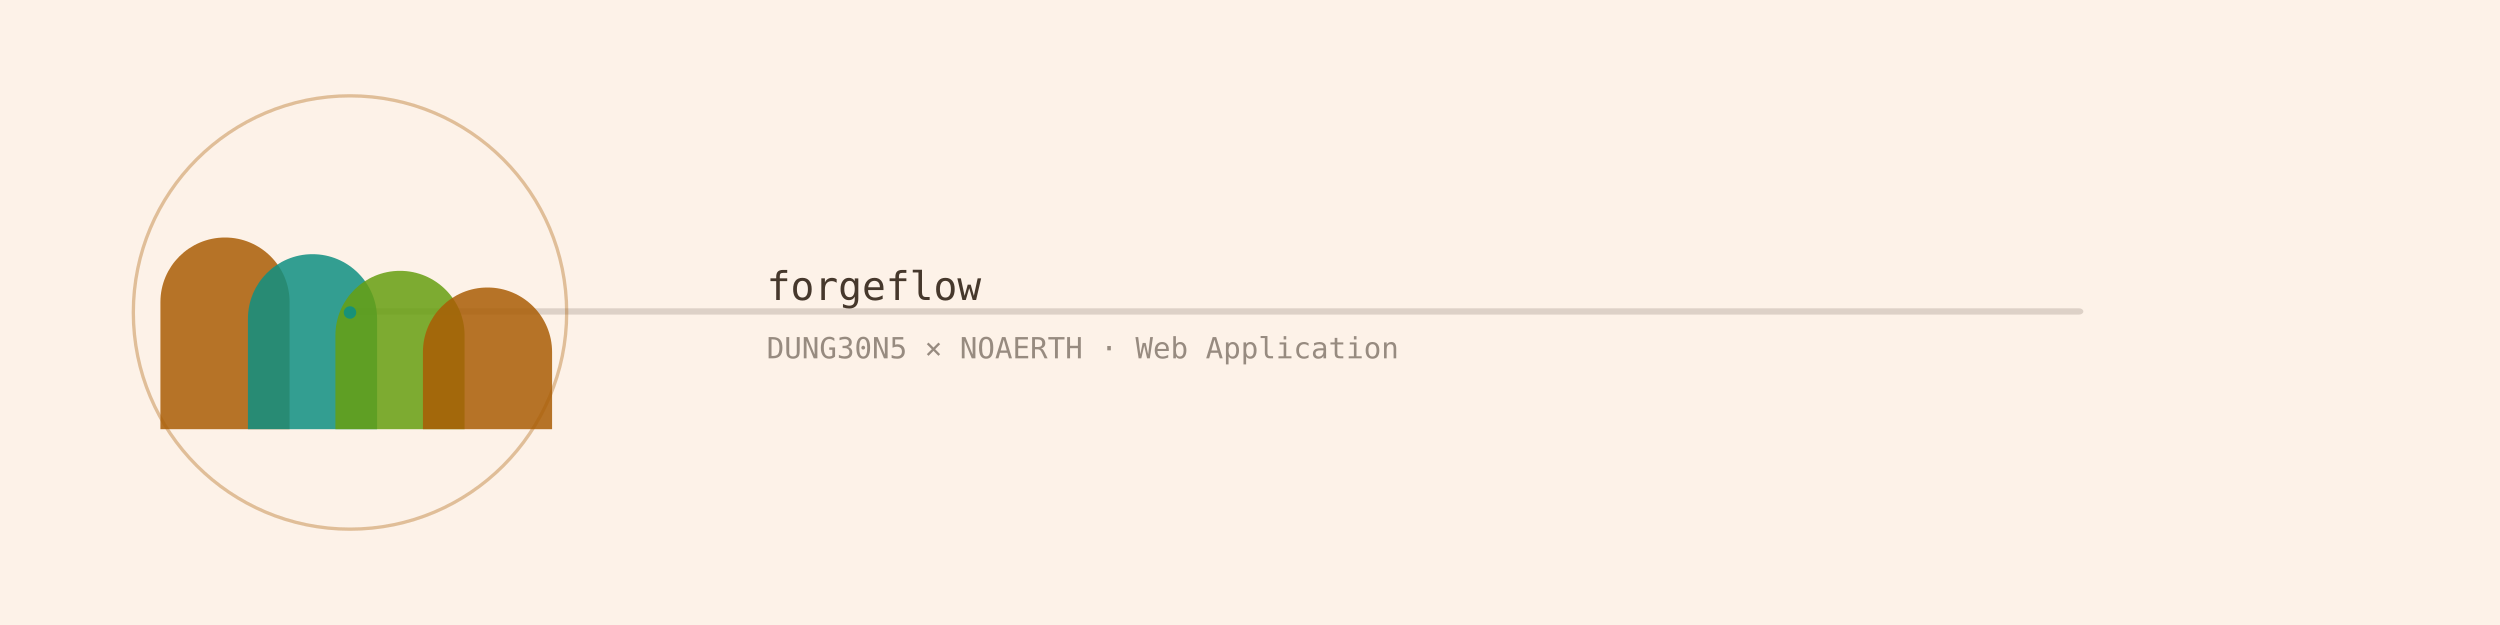
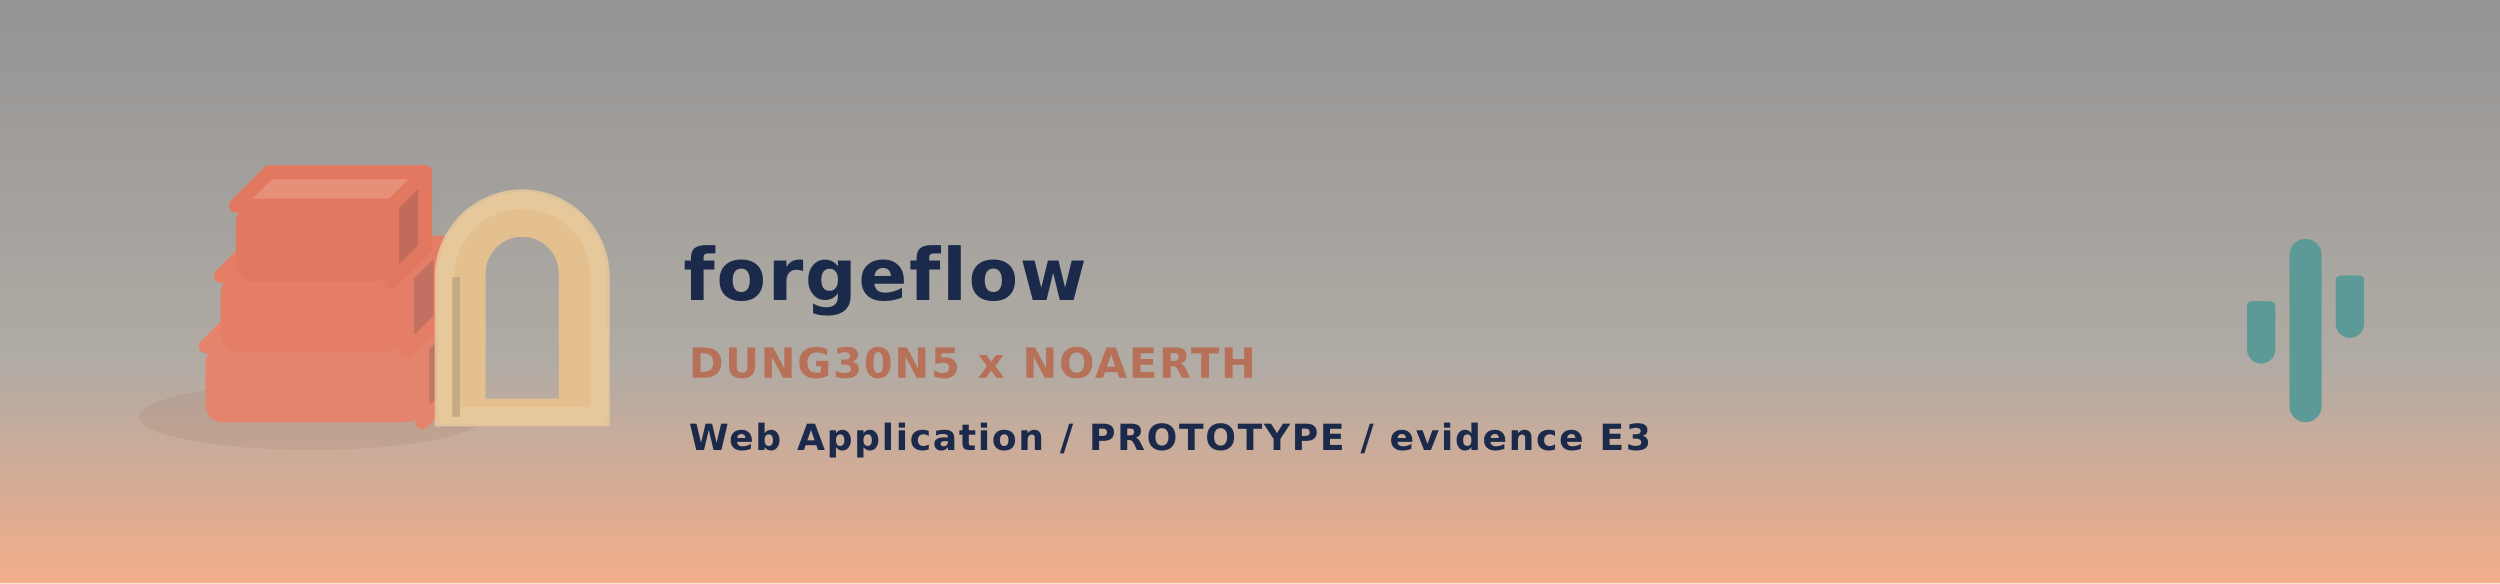
- <svg xmlns="http://www.w3.org/2000/svg" viewBox="0 0 1200 300" width="1200" height="300" role="img" aria-label="forgeflow identity object">
-   <rect width="1200" height="300" fill="#fdf2e8" />
-   <defs>
-     <linearGradient id="gft" x1="0" y1="0" x2="1" y2="1">
-       <stop offset="0%" stop-color="#a95d05" />
-       <stop offset="100%" stop-color="#109081" />
-     </linearGradient>
-   </defs>
-   <rect x="168.00" y="148.00" width="832.00" height="3.00" rx="2.00" fill="rgba(50,36,24,0.160)" opacity="1.00" />
-   <path d="M77.00,206.00 L77.00,145.00 A31.00,31.00 0 0 1 139.00,145.00 L139.00,206.00 Z" fill="rgba(169,93,5,0.850)" opacity="1.00" />
-   <path d="M119.00,206.00 L119.00,153.00 A31.00,31.00 0 0 1 181.00,153.00 L181.00,206.00 Z" fill="rgba(16,144,129,0.850)" opacity="1.00" />
-   <path d="M161.00,206.00 L161.00,161.00 A31.00,31.00 0 0 1 223.00,161.00 L223.00,206.00 Z" fill="rgba(103,159,17,0.850)" opacity="1.00" />
-   <path d="M203.00,206.00 L203.00,169.00 A31.00,31.00 0 0 1 265.00,169.00 L265.00,206.00 Z" fill="rgba(169,93,5,0.850)" opacity="1.00" />
+ <svg xmlns="http://www.w3.org/2000/svg" width="900" height="210" viewBox="0 0 900 210" role="img" aria-label="forgeflow - identity object">
+   <linearGradient id="skyf" x1="0" y1="0" x2="0" y2="1">
+     <stop offset="0" stop-color="#959494" />
+     <stop offset="0.62" stop-color="#b0aba4" />
+     <stop offset="1" stop-color="#f3ad8a" />
+   </linearGradient>
+   <rect width="900" height="210" fill="url(#skyf)" />
+   <rect x="0" y="352" width="900" height="-142" fill="#e9cda3" />
+   <rect x="0" y="352" width="900" height="3" fill="#ebd1a9" />
+   <ellipse cx="112" cy="150" rx="62" ry="12" fill="rgba(138,90,68,0.11)" />
  <g>
-     <circle cx="168.00" cy="150.00" r="104.00" fill="none" stroke="rgba(169,93,5,0.350)" stroke-width="1.60" opacity="1.00" />
-     <animate attributeName="opacity" values="0.25;1.0;0.25" dur="15.7s" begin="0s" repeatCount="indefinite" />
+     <path d="M74,124.67 L152,124.67 L164,112.67 L86,112.67 Z" fill="#e99a82" stroke="#e5846c" stroke-width="5" stroke-linejoin="round" />
+     <path d="M152,124.67 L164,112.67 L164,140 L152,152 Z" fill="#c37566" stroke="#e5846c" stroke-width="5" stroke-linejoin="round" />
+     <rect x="74" y="124.67" width="78" height="27.33" rx="6" fill="#e5846c" />
+     <path d="M79.46,99.33 L146.54,99.33 L158.54,87.33 L91.46,87.33 Z" fill="#e8957d" stroke="#e47e66" stroke-width="5" stroke-linejoin="round" />
+     <path d="M146.54,99.33 L158.54,87.33 L158.54,114.67 L146.54,126.67 Z" fill="#c27061" stroke="#e47e66" stroke-width="5" stroke-linejoin="round" />
+     <rect x="79.46" y="99.33" width="67.08" height="27.33" rx="6" fill="#e47e66" />
+     <path d="M84.92,74 L141.08,74 L153.08,62 L96.92,62 Z" fill="#e79079" stroke="#e37861" stroke-width="5" stroke-linejoin="round" />
+     <path d="M141.08,74 L153.08,62 L153.08,89.33 L141.08,101.33 Z" fill="#c16b5d" stroke="#e37861" stroke-width="5" stroke-linejoin="round" />
+     <rect x="84.92" y="74" width="56.16" height="27.33" rx="6" fill="#e37861" />
+     <animate attributeName="opacity" values="0.72;1;0.72" dur="6s" begin="0s" repeatCount="indefinite" />
  </g>
-   <circle cx="168" cy="150" r="3" fill="rgba(16,144,129,0.900)">
-     <animate attributeName="opacity" values="0.35;0.95;0.35" dur="15.7s" begin="0s" repeatCount="indefinite" />
-   </circle>
-   <text x="368" y="144" font-family="ui-monospace,Menlo,monospace" font-size="19" fill="rgba(50,36,24,0.900)">forgeflow</text>
-   <text x="368" y="172" font-family="ui-monospace,Menlo,monospace" font-size="14" fill="rgba(50,36,24,0.500)">DUNG30N5 × NOAERTH · Web Application</text>
+   <path d="M160,150 L160,99.68 A28,28 0 0 1 216,99.68 L216,150 Z M172.32,146 L172.32,98.43 A15.68,15.68 0 0 1 203.68,98.43 L203.68,146 Z" fill="#e3c08d" fill-rule="evenodd" stroke="#e3c08d" stroke-width="5" stroke-linejoin="round" />
+   <path d="M160,150 L160,99.68 A28,28 0 0 1 216,99.68 L216,150 Z" fill="none" stroke="#e8c99d" stroke-width="7" stroke-linecap="round" opacity="0.85" />
+   <rect x="162.8" y="99.68" width="2.8" height="50.32" fill="#c7ab84" />
+   <text x="246" y="108" font-family="Verdana,DejaVu Sans,sans-serif" font-size="26" font-weight="700" letter-spacing="0.6" fill="#1b2a4a" text-anchor="start">forgeflow</text>
+   <text x="248" y="136" font-family="Verdana,DejaVu Sans,sans-serif" font-size="15" font-weight="700" letter-spacing="0.6" fill="#b87159" text-anchor="start">DUNG30N5 x NOAERTH</text>
+   <text x="248" y="162" font-family="Verdana,DejaVu Sans,sans-serif" font-size="13" font-weight="700" letter-spacing="0.6" fill="#1b2a4a" text-anchor="start">Web Application  /  PROTOTYPE  /  evidence E3</text>
+   <rect x="824.22" y="86" width="11.56" height="66" rx="5.78" fill="#5b9a97" />
+   <rect x="808.92" y="108.44" width="10.2" height="22.44" rx="5.1" fill="#5b9a97" />
+   <rect x="808.92" y="108.44" width="10.2" height="6.6" rx="1.7" fill="#5b9a97" />
+   <rect x="840.88" y="99.2" width="10.2" height="22.44" rx="5.1" fill="#5b9a97" />
+   <rect x="840.88" y="99.2" width="10.2" height="6.6" rx="1.7" fill="#5b9a97" />
</svg>
